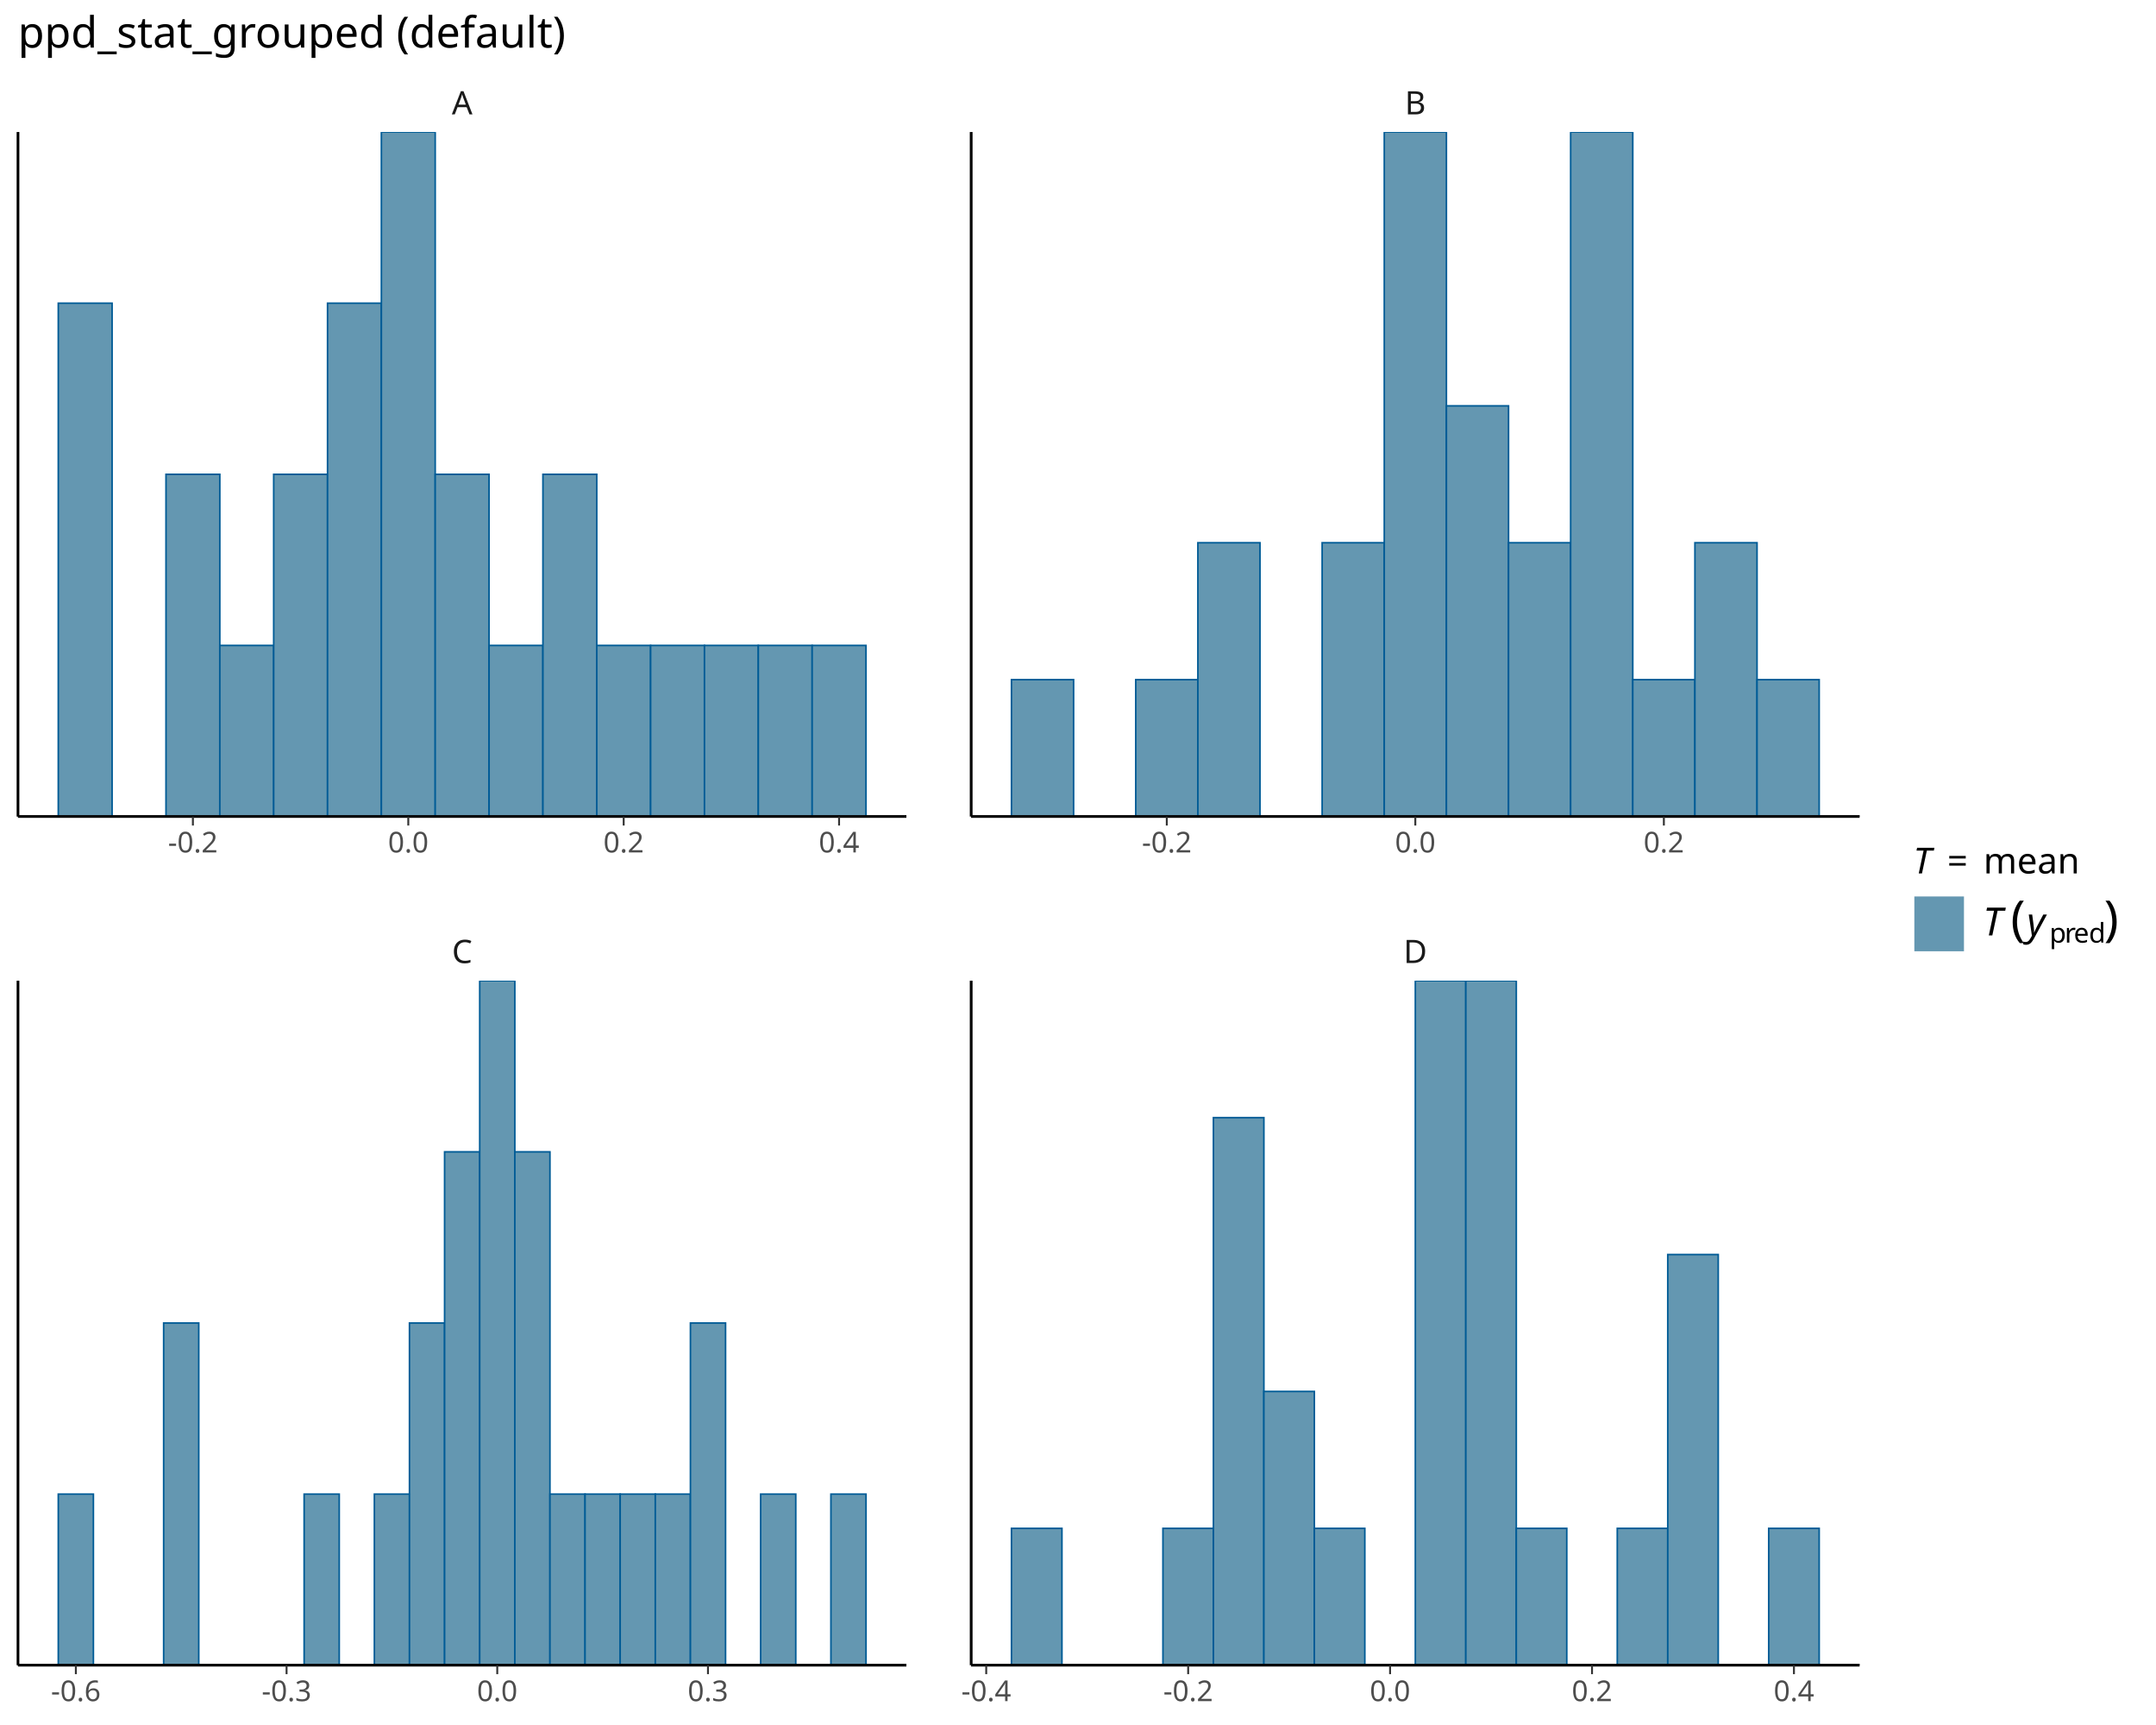
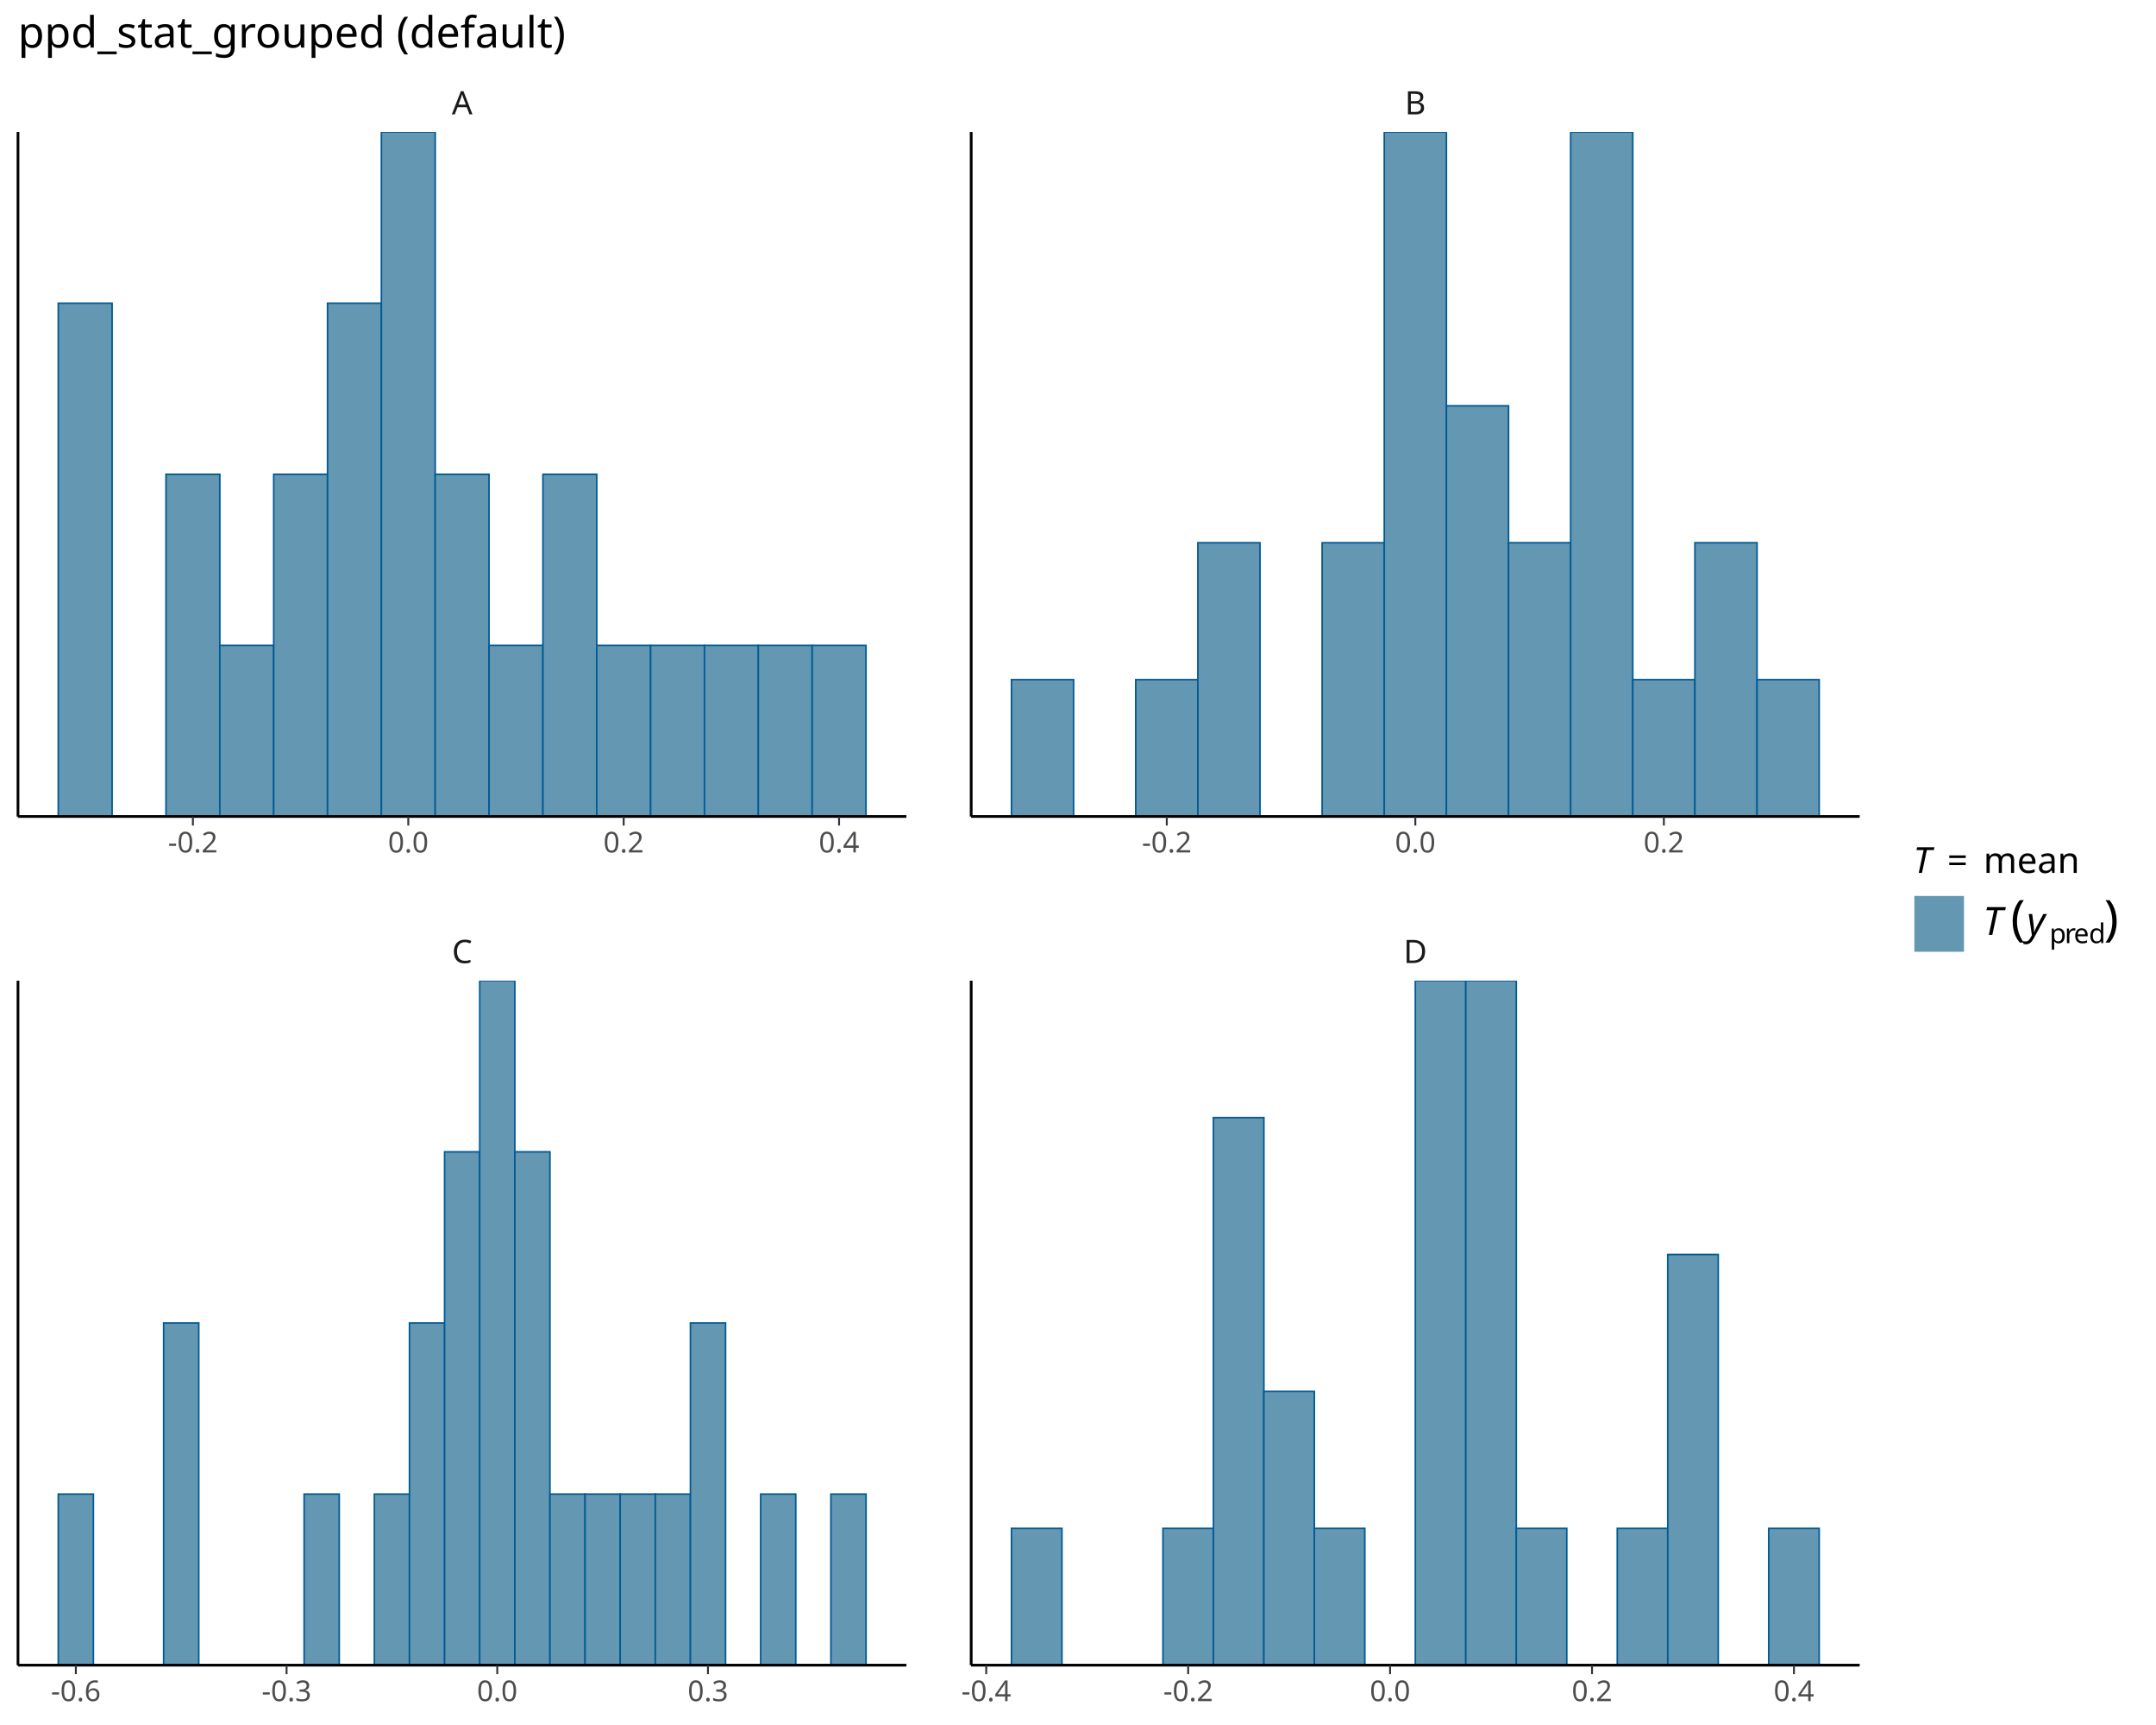
<svg xmlns="http://www.w3.org/2000/svg" class="svglite" data-engine-version="2.0" width="720.00pt" height="576.00pt" viewBox="0 0 720.00 576.00">
  <defs>
    <style type="text/css">
    .svglite line, .svglite polyline, .svglite polygon, .svglite path, .svglite rect, .svglite circle {
      fill: none;
      stroke: #000000;
      stroke-linecap: round;
      stroke-linejoin: round;
      stroke-miterlimit: 10.00;
    }
  </style>
  </defs>
  <rect width="100%" height="100%" style="stroke: none; fill: #FFFFFF;" />
  <defs>
    <clipPath id="cpMC4wMHw3MjAuMDB8MC4wMHw1NzYuMDA=">
      <rect x="0.00" y="0.00" width="720.00" height="576.00" />
    </clipPath>
  </defs>
  <g clip-path="url(#cpMC4wMHw3MjAuMDB8MC4wMHw1NzYuMDA=)">
</g>
  <defs>
    <clipPath id="cpNS45OHwzMDIuNjl8NDQuMDl8MjcyLjY2">
      <rect x="5.98" y="44.09" width="296.72" height="228.57" />
    </clipPath>
  </defs>
  <g clip-path="url(#cpNS45OHwzMDIuNjl8NDQuMDl8MjcyLjY2)">
    <rect x="19.46" y="101.23" width="17.98" height="171.42" style="stroke-width: 0.53; stroke: #005B96; stroke-linecap: butt; stroke-linejoin: miter; fill: #6497B1;" />
    <rect x="37.45" y="272.66" width="17.98" height="0.00" style="stroke-width: 0.53; stroke: #005B96; stroke-linecap: butt; stroke-linejoin: miter; fill: #6497B1;" />
    <rect x="55.43" y="158.38" width="17.98" height="114.28" style="stroke-width: 0.53; stroke: #005B96; stroke-linecap: butt; stroke-linejoin: miter; fill: #6497B1;" />
    <rect x="73.41" y="215.52" width="17.98" height="57.14" style="stroke-width: 0.53; stroke: #005B96; stroke-linecap: butt; stroke-linejoin: miter; fill: #6497B1;" />
    <rect x="91.40" y="158.38" width="17.98" height="114.28" style="stroke-width: 0.53; stroke: #005B96; stroke-linecap: butt; stroke-linejoin: miter; fill: #6497B1;" />
    <rect x="109.38" y="101.23" width="17.98" height="171.42" style="stroke-width: 0.53; stroke: #005B96; stroke-linecap: butt; stroke-linejoin: miter; fill: #6497B1;" />
    <rect x="127.36" y="44.09" width="17.98" height="228.57" style="stroke-width: 0.53; stroke: #005B96; stroke-linecap: butt; stroke-linejoin: miter; fill: #6497B1;" />
    <rect x="145.34" y="158.38" width="17.98" height="114.28" style="stroke-width: 0.53; stroke: #005B96; stroke-linecap: butt; stroke-linejoin: miter; fill: #6497B1;" />
    <rect x="163.33" y="215.52" width="17.98" height="57.14" style="stroke-width: 0.53; stroke: #005B96; stroke-linecap: butt; stroke-linejoin: miter; fill: #6497B1;" />
    <rect x="181.31" y="158.38" width="17.98" height="114.28" style="stroke-width: 0.53; stroke: #005B96; stroke-linecap: butt; stroke-linejoin: miter; fill: #6497B1;" />
    <rect x="199.29" y="215.52" width="17.98" height="57.14" style="stroke-width: 0.53; stroke: #005B96; stroke-linecap: butt; stroke-linejoin: miter; fill: #6497B1;" />
    <rect x="217.28" y="215.52" width="17.98" height="57.14" style="stroke-width: 0.53; stroke: #005B96; stroke-linecap: butt; stroke-linejoin: miter; fill: #6497B1;" />
    <rect x="235.26" y="215.52" width="17.98" height="57.14" style="stroke-width: 0.53; stroke: #005B96; stroke-linecap: butt; stroke-linejoin: miter; fill: #6497B1;" />
    <rect x="253.24" y="215.52" width="17.98" height="57.14" style="stroke-width: 0.53; stroke: #005B96; stroke-linecap: butt; stroke-linejoin: miter; fill: #6497B1;" />
    <rect x="271.22" y="215.52" width="17.98" height="57.14" style="stroke-width: 0.53; stroke: #005B96; stroke-linecap: butt; stroke-linejoin: miter; fill: #6497B1;" />
    <line x1="5.98" y1="272.66" x2="302.69" y2="272.66" style="stroke-width: 0.85; stroke-linecap: butt;" />
    <line x1="5.98" y1="272.66" x2="5.98" y2="44.09" style="stroke-width: 0.85; stroke-linecap: butt;" />
  </g>
  <g clip-path="url(#cpMC4wMHw3MjAuMDB8MC4wMHw1NzYuMDA=)">
</g>
  <defs>
    <clipPath id="cpNS45OHwzMDIuNjl8MzI3LjQ4fDU1Ni4wNA==">
      <rect x="5.98" y="327.48" width="296.72" height="228.57" />
    </clipPath>
  </defs>
  <g clip-path="url(#cpNS45OHwzMDIuNjl8MzI3LjQ4fDU1Ni4wNA==)">
    <rect x="19.46" y="498.90" width="11.73" height="57.14" style="stroke-width: 0.53; stroke: #005B96; stroke-linecap: butt; stroke-linejoin: miter; fill: #6497B1;" />
    <rect x="31.19" y="556.04" width="11.73" height="0.00" style="stroke-width: 0.53; stroke: #005B96; stroke-linecap: butt; stroke-linejoin: miter; fill: #6497B1;" />
    <rect x="42.92" y="556.04" width="11.73" height="0.00" style="stroke-width: 0.53; stroke: #005B96; stroke-linecap: butt; stroke-linejoin: miter; fill: #6497B1;" />
    <rect x="54.65" y="441.76" width="11.73" height="114.28" style="stroke-width: 0.53; stroke: #005B96; stroke-linecap: butt; stroke-linejoin: miter; fill: #6497B1;" />
    <rect x="66.38" y="556.04" width="11.73" height="0.00" style="stroke-width: 0.53; stroke: #005B96; stroke-linecap: butt; stroke-linejoin: miter; fill: #6497B1;" />
    <rect x="78.10" y="556.04" width="11.73" height="0.00" style="stroke-width: 0.53; stroke: #005B96; stroke-linecap: butt; stroke-linejoin: miter; fill: #6497B1;" />
    <rect x="89.83" y="556.04" width="11.73" height="0.00" style="stroke-width: 0.53; stroke: #005B96; stroke-linecap: butt; stroke-linejoin: miter; fill: #6497B1;" />
    <rect x="101.56" y="498.90" width="11.73" height="57.14" style="stroke-width: 0.53; stroke: #005B96; stroke-linecap: butt; stroke-linejoin: miter; fill: #6497B1;" />
    <rect x="113.29" y="556.04" width="11.73" height="0.00" style="stroke-width: 0.53; stroke: #005B96; stroke-linecap: butt; stroke-linejoin: miter; fill: #6497B1;" />
    <rect x="125.02" y="498.90" width="11.73" height="57.14" style="stroke-width: 0.53; stroke: #005B96; stroke-linecap: butt; stroke-linejoin: miter; fill: #6497B1;" />
    <rect x="136.74" y="441.76" width="11.73" height="114.28" style="stroke-width: 0.53; stroke: #005B96; stroke-linecap: butt; stroke-linejoin: miter; fill: #6497B1;" />
    <rect x="148.47" y="384.62" width="11.73" height="171.42" style="stroke-width: 0.53; stroke: #005B96; stroke-linecap: butt; stroke-linejoin: miter; fill: #6497B1;" />
    <rect x="160.20" y="327.48" width="11.73" height="228.57" style="stroke-width: 0.53; stroke: #005B96; stroke-linecap: butt; stroke-linejoin: miter; fill: #6497B1;" />
    <rect x="171.93" y="384.62" width="11.73" height="171.42" style="stroke-width: 0.53; stroke: #005B96; stroke-linecap: butt; stroke-linejoin: miter; fill: #6497B1;" />
    <rect x="183.66" y="498.90" width="11.73" height="57.14" style="stroke-width: 0.53; stroke: #005B96; stroke-linecap: butt; stroke-linejoin: miter; fill: #6497B1;" />
    <rect x="195.38" y="498.90" width="11.73" height="57.14" style="stroke-width: 0.53; stroke: #005B96; stroke-linecap: butt; stroke-linejoin: miter; fill: #6497B1;" />
    <rect x="207.11" y="498.90" width="11.73" height="57.14" style="stroke-width: 0.53; stroke: #005B96; stroke-linecap: butt; stroke-linejoin: miter; fill: #6497B1;" />
    <rect x="218.84" y="498.90" width="11.73" height="57.14" style="stroke-width: 0.53; stroke: #005B96; stroke-linecap: butt; stroke-linejoin: miter; fill: #6497B1;" />
    <rect x="230.57" y="441.76" width="11.73" height="114.28" style="stroke-width: 0.53; stroke: #005B96; stroke-linecap: butt; stroke-linejoin: miter; fill: #6497B1;" />
    <rect x="242.29" y="556.04" width="11.73" height="0.00" style="stroke-width: 0.53; stroke: #005B96; stroke-linecap: butt; stroke-linejoin: miter; fill: #6497B1;" />
    <rect x="254.02" y="498.90" width="11.73" height="57.14" style="stroke-width: 0.53; stroke: #005B96; stroke-linecap: butt; stroke-linejoin: miter; fill: #6497B1;" />
    <rect x="265.75" y="556.04" width="11.73" height="0.00" style="stroke-width: 0.53; stroke: #005B96; stroke-linecap: butt; stroke-linejoin: miter; fill: #6497B1;" />
    <rect x="277.48" y="498.90" width="11.73" height="57.14" style="stroke-width: 0.53; stroke: #005B96; stroke-linecap: butt; stroke-linejoin: miter; fill: #6497B1;" />
    <line x1="5.98" y1="556.04" x2="302.69" y2="556.04" style="stroke-width: 0.85; stroke-linecap: butt;" />
    <line x1="5.98" y1="556.04" x2="5.98" y2="327.48" style="stroke-width: 0.85; stroke-linecap: butt;" />
  </g>
  <g clip-path="url(#cpMC4wMHw3MjAuMDB8MC4wMHw1NzYuMDA=)">
</g>
  <defs>
    <clipPath id="cpMzI0LjI5fDYyMS4wMXw0NC4wOXwyNzIuNjY=">
      <rect x="324.29" y="44.09" width="296.72" height="228.57" />
    </clipPath>
  </defs>
  <g clip-path="url(#cpMzI0LjI5fDYyMS4wMXw0NC4wOXwyNzIuNjY=)">
    <rect x="337.78" y="226.95" width="20.75" height="45.71" style="stroke-width: 0.53; stroke: #005B96; stroke-linecap: butt; stroke-linejoin: miter; fill: #6497B1;" />
    <rect x="358.53" y="272.66" width="20.75" height="0.00" style="stroke-width: 0.53; stroke: #005B96; stroke-linecap: butt; stroke-linejoin: miter; fill: #6497B1;" />
    <rect x="379.28" y="226.95" width="20.75" height="45.71" style="stroke-width: 0.53; stroke: #005B96; stroke-linecap: butt; stroke-linejoin: miter; fill: #6497B1;" />
    <rect x="400.03" y="181.23" width="20.75" height="91.43" style="stroke-width: 0.53; stroke: #005B96; stroke-linecap: butt; stroke-linejoin: miter; fill: #6497B1;" />
    <rect x="420.78" y="272.66" width="20.75" height="0.00" style="stroke-width: 0.53; stroke: #005B96; stroke-linecap: butt; stroke-linejoin: miter; fill: #6497B1;" />
    <rect x="441.53" y="181.23" width="20.75" height="91.43" style="stroke-width: 0.53; stroke: #005B96; stroke-linecap: butt; stroke-linejoin: miter; fill: #6497B1;" />
    <rect x="462.28" y="44.09" width="20.75" height="228.57" style="stroke-width: 0.53; stroke: #005B96; stroke-linecap: butt; stroke-linejoin: miter; fill: #6497B1;" />
    <rect x="483.03" y="135.52" width="20.75" height="137.14" style="stroke-width: 0.53; stroke: #005B96; stroke-linecap: butt; stroke-linejoin: miter; fill: #6497B1;" />
    <rect x="503.78" y="181.23" width="20.75" height="91.43" style="stroke-width: 0.53; stroke: #005B96; stroke-linecap: butt; stroke-linejoin: miter; fill: #6497B1;" />
    <rect x="524.52" y="44.09" width="20.75" height="228.57" style="stroke-width: 0.53; stroke: #005B96; stroke-linecap: butt; stroke-linejoin: miter; fill: #6497B1;" />
    <rect x="545.27" y="226.95" width="20.75" height="45.71" style="stroke-width: 0.53; stroke: #005B96; stroke-linecap: butt; stroke-linejoin: miter; fill: #6497B1;" />
    <rect x="566.02" y="181.23" width="20.75" height="91.43" style="stroke-width: 0.53; stroke: #005B96; stroke-linecap: butt; stroke-linejoin: miter; fill: #6497B1;" />
    <rect x="586.77" y="226.95" width="20.75" height="45.71" style="stroke-width: 0.53; stroke: #005B96; stroke-linecap: butt; stroke-linejoin: miter; fill: #6497B1;" />
    <line x1="324.29" y1="272.66" x2="621.01" y2="272.66" style="stroke-width: 0.85; stroke-linecap: butt;" />
    <line x1="324.29" y1="272.66" x2="324.29" y2="44.09" style="stroke-width: 0.85; stroke-linecap: butt;" />
  </g>
  <g clip-path="url(#cpMC4wMHw3MjAuMDB8MC4wMHw1NzYuMDA=)">
</g>
  <defs>
    <clipPath id="cpMzI0LjI5fDYyMS4wMXwzMjcuNDh8NTU2LjA0">
      <rect x="324.29" y="327.48" width="296.72" height="228.57" />
    </clipPath>
  </defs>
  <g clip-path="url(#cpMzI0LjI5fDYyMS4wMXwzMjcuNDh8NTU2LjA0)">
    <rect x="337.78" y="510.33" width="16.86" height="45.71" style="stroke-width: 0.53; stroke: #005B96; stroke-linecap: butt; stroke-linejoin: miter; fill: #6497B1;" />
    <rect x="354.64" y="556.04" width="16.86" height="0.00" style="stroke-width: 0.53; stroke: #005B96; stroke-linecap: butt; stroke-linejoin: miter; fill: #6497B1;" />
    <rect x="371.50" y="556.04" width="16.86" height="0.00" style="stroke-width: 0.53; stroke: #005B96; stroke-linecap: butt; stroke-linejoin: miter; fill: #6497B1;" />
    <rect x="388.36" y="510.33" width="16.86" height="45.71" style="stroke-width: 0.53; stroke: #005B96; stroke-linecap: butt; stroke-linejoin: miter; fill: #6497B1;" />
    <rect x="405.22" y="373.19" width="16.86" height="182.85" style="stroke-width: 0.53; stroke: #005B96; stroke-linecap: butt; stroke-linejoin: miter; fill: #6497B1;" />
    <rect x="422.07" y="464.62" width="16.86" height="91.43" style="stroke-width: 0.53; stroke: #005B96; stroke-linecap: butt; stroke-linejoin: miter; fill: #6497B1;" />
    <rect x="438.93" y="510.33" width="16.86" height="45.71" style="stroke-width: 0.53; stroke: #005B96; stroke-linecap: butt; stroke-linejoin: miter; fill: #6497B1;" />
    <rect x="455.79" y="556.04" width="16.86" height="0.00" style="stroke-width: 0.53; stroke: #005B96; stroke-linecap: butt; stroke-linejoin: miter; fill: #6497B1;" />
    <rect x="472.65" y="327.48" width="16.86" height="228.57" style="stroke-width: 0.53; stroke: #005B96; stroke-linecap: butt; stroke-linejoin: miter; fill: #6497B1;" />
    <rect x="489.51" y="327.48" width="16.86" height="228.57" style="stroke-width: 0.53; stroke: #005B96; stroke-linecap: butt; stroke-linejoin: miter; fill: #6497B1;" />
    <rect x="506.37" y="510.33" width="16.86" height="45.71" style="stroke-width: 0.53; stroke: #005B96; stroke-linecap: butt; stroke-linejoin: miter; fill: #6497B1;" />
    <rect x="523.23" y="556.04" width="16.86" height="0.00" style="stroke-width: 0.53; stroke: #005B96; stroke-linecap: butt; stroke-linejoin: miter; fill: #6497B1;" />
    <rect x="540.09" y="510.33" width="16.86" height="45.71" style="stroke-width: 0.53; stroke: #005B96; stroke-linecap: butt; stroke-linejoin: miter; fill: #6497B1;" />
    <rect x="556.95" y="418.90" width="16.86" height="137.14" style="stroke-width: 0.53; stroke: #005B96; stroke-linecap: butt; stroke-linejoin: miter; fill: #6497B1;" />
    <rect x="573.80" y="556.04" width="16.86" height="0.00" style="stroke-width: 0.53; stroke: #005B96; stroke-linecap: butt; stroke-linejoin: miter; fill: #6497B1;" />
    <rect x="590.66" y="510.33" width="16.86" height="45.71" style="stroke-width: 0.53; stroke: #005B96; stroke-linecap: butt; stroke-linejoin: miter; fill: #6497B1;" />
    <line x1="324.29" y1="556.04" x2="621.01" y2="556.04" style="stroke-width: 0.85; stroke-linecap: butt;" />
    <line x1="324.29" y1="556.04" x2="324.29" y2="327.48" style="stroke-width: 0.85; stroke-linecap: butt;" />
  </g>
  <g clip-path="url(#cpMC4wMHw3MjAuMDB8MC4wMHw1NzYuMDA=)">
</g>
  <defs>
    <clipPath id="cpNS45OHwzMDIuNjl8MzA4LjI0fDMyNy40OA==">
      <rect x="5.98" y="308.24" width="296.72" height="19.24" />
    </clipPath>
  </defs>
  <g clip-path="url(#cpNS45OHwzMDIuNjl8MzA4LjI0fDMyNy40OA==)">
    <text x="154.34" y="321.57" text-anchor="middle" style="font-size: 10.80px; fill: #1A1A1A; font-family: sans;" textLength="7.80px" lengthAdjust="spacingAndGlyphs">C</text>
  </g>
  <g clip-path="url(#cpMC4wMHw3MjAuMDB8MC4wMHw1NzYuMDA=)">
</g>
  <defs>
    <clipPath id="cpMzI0LjI5fDYyMS4wMXwzMDguMjR8MzI3LjQ4">
      <rect x="324.29" y="308.24" width="296.72" height="19.24" />
    </clipPath>
  </defs>
  <g clip-path="url(#cpMzI0LjI5fDYyMS4wMXwzMDguMjR8MzI3LjQ4)">
    <text x="472.65" y="321.57" text-anchor="middle" style="font-size: 10.80px; fill: #1A1A1A; font-family: sans;" textLength="7.80px" lengthAdjust="spacingAndGlyphs">D</text>
  </g>
  <g clip-path="url(#cpMC4wMHw3MjAuMDB8MC4wMHw1NzYuMDA=)">
</g>
  <defs>
    <clipPath id="cpNS45OHwzMDIuNjl8MjQuODV8NDQuMDk=">
      <rect x="5.98" y="24.85" width="296.72" height="19.24" />
    </clipPath>
  </defs>
  <g clip-path="url(#cpNS45OHwzMDIuNjl8MjQuODV8NDQuMDk=)">
    <text x="154.34" y="38.19" text-anchor="middle" style="font-size: 10.80px; fill: #1A1A1A; font-family: sans;" textLength="7.21px" lengthAdjust="spacingAndGlyphs">A</text>
  </g>
  <g clip-path="url(#cpMC4wMHw3MjAuMDB8MC4wMHw1NzYuMDA=)">
</g>
  <defs>
    <clipPath id="cpMzI0LjI5fDYyMS4wMXwyNC44NXw0NC4wOQ==">
      <rect x="324.29" y="24.85" width="296.72" height="19.24" />
    </clipPath>
  </defs>
  <g clip-path="url(#cpMzI0LjI5fDYyMS4wMXwyNC44NXw0NC4wOQ==)">
    <text x="472.65" y="38.19" text-anchor="middle" style="font-size: 10.80px; fill: #1A1A1A; font-family: sans;" textLength="7.21px" lengthAdjust="spacingAndGlyphs">B</text>
  </g>
  <g clip-path="url(#cpMC4wMHw3MjAuMDB8MC4wMHw1NzYuMDA=)">
    <polyline points="5.98,556.04 302.69,556.04 " style="stroke-width: 0.85; stroke-linecap: butt;" />
    <polyline points="25.33,559.03 25.33,556.04 " style="stroke-width: 0.64; stroke: #333333; stroke-linecap: butt;" />
    <polyline points="95.70,559.03 95.70,556.04 " style="stroke-width: 0.64; stroke: #333333; stroke-linecap: butt;" />
    <polyline points="166.06,559.03 166.06,556.04 " style="stroke-width: 0.64; stroke: #333333; stroke-linecap: butt;" />
    <polyline points="236.43,559.03 236.43,556.04 " style="stroke-width: 0.64; stroke: #333333; stroke-linecap: butt;" />
    <text x="25.33" y="568.03" text-anchor="middle" style="font-size: 9.60px; fill: #4D4D4D; font-family: sans;" textLength="16.54px" lengthAdjust="spacingAndGlyphs">-0.6</text>
    <text x="95.70" y="568.03" text-anchor="middle" style="font-size: 9.60px; fill: #4D4D4D; font-family: sans;" textLength="16.54px" lengthAdjust="spacingAndGlyphs">-0.3</text>
    <text x="166.06" y="568.03" text-anchor="middle" style="font-size: 9.60px; fill: #4D4D4D; font-family: sans;" textLength="13.35px" lengthAdjust="spacingAndGlyphs">0.0</text>
    <text x="236.43" y="568.03" text-anchor="middle" style="font-size: 9.60px; fill: #4D4D4D; font-family: sans;" textLength="13.35px" lengthAdjust="spacingAndGlyphs">0.3</text>
    <polyline points="324.29,556.04 621.01,556.04 " style="stroke-width: 0.85; stroke-linecap: butt;" />
    <polyline points="329.35,559.03 329.35,556.04 " style="stroke-width: 0.64; stroke: #333333; stroke-linecap: butt;" />
    <polyline points="396.79,559.03 396.79,556.04 " style="stroke-width: 0.64; stroke: #333333; stroke-linecap: butt;" />
    <polyline points="464.22,559.03 464.22,556.04 " style="stroke-width: 0.64; stroke: #333333; stroke-linecap: butt;" />
    <polyline points="531.66,559.03 531.66,556.04 " style="stroke-width: 0.64; stroke: #333333; stroke-linecap: butt;" />
    <polyline points="599.09,559.03 599.09,556.04 " style="stroke-width: 0.64; stroke: #333333; stroke-linecap: butt;" />
    <text x="329.35" y="568.03" text-anchor="middle" style="font-size: 9.60px; fill: #4D4D4D; font-family: sans;" textLength="16.54px" lengthAdjust="spacingAndGlyphs">-0.4</text>
    <text x="396.79" y="568.03" text-anchor="middle" style="font-size: 9.60px; fill: #4D4D4D; font-family: sans;" textLength="16.54px" lengthAdjust="spacingAndGlyphs">-0.2</text>
    <text x="464.22" y="568.03" text-anchor="middle" style="font-size: 9.60px; fill: #4D4D4D; font-family: sans;" textLength="13.35px" lengthAdjust="spacingAndGlyphs">0.0</text>
    <text x="531.66" y="568.03" text-anchor="middle" style="font-size: 9.60px; fill: #4D4D4D; font-family: sans;" textLength="13.35px" lengthAdjust="spacingAndGlyphs">0.2</text>
    <text x="599.09" y="568.03" text-anchor="middle" style="font-size: 9.60px; fill: #4D4D4D; font-family: sans;" textLength="13.35px" lengthAdjust="spacingAndGlyphs">0.4</text>
    <polyline points="5.98,272.66 302.69,272.66 " style="stroke-width: 0.85; stroke-linecap: butt;" />
    <polyline points="64.42,275.65 64.42,272.66 " style="stroke-width: 0.64; stroke: #333333; stroke-linecap: butt;" />
    <polyline points="136.35,275.65 136.35,272.66 " style="stroke-width: 0.64; stroke: #333333; stroke-linecap: butt;" />
    <polyline points="208.28,275.65 208.28,272.66 " style="stroke-width: 0.64; stroke: #333333; stroke-linecap: butt;" />
    <polyline points="280.21,275.65 280.21,272.66 " style="stroke-width: 0.64; stroke: #333333; stroke-linecap: butt;" />
    <text x="64.42" y="284.65" text-anchor="middle" style="font-size: 9.60px; fill: #4D4D4D; font-family: sans;" textLength="16.54px" lengthAdjust="spacingAndGlyphs">-0.2</text>
    <text x="136.35" y="284.65" text-anchor="middle" style="font-size: 9.60px; fill: #4D4D4D; font-family: sans;" textLength="13.35px" lengthAdjust="spacingAndGlyphs">0.0</text>
    <text x="208.28" y="284.65" text-anchor="middle" style="font-size: 9.60px; fill: #4D4D4D; font-family: sans;" textLength="13.35px" lengthAdjust="spacingAndGlyphs">0.2</text>
    <text x="280.21" y="284.65" text-anchor="middle" style="font-size: 9.60px; fill: #4D4D4D; font-family: sans;" textLength="13.35px" lengthAdjust="spacingAndGlyphs">0.4</text>
    <polyline points="324.29,272.66 621.01,272.66 " style="stroke-width: 0.85; stroke-linecap: butt;" />
    <polyline points="389.65,275.65 389.65,272.66 " style="stroke-width: 0.64; stroke: #333333; stroke-linecap: butt;" />
    <polyline points="472.65,275.65 472.65,272.66 " style="stroke-width: 0.64; stroke: #333333; stroke-linecap: butt;" />
    <polyline points="555.65,275.65 555.65,272.66 " style="stroke-width: 0.64; stroke: #333333; stroke-linecap: butt;" />
    <text x="389.65" y="284.65" text-anchor="middle" style="font-size: 9.60px; fill: #4D4D4D; font-family: sans;" textLength="16.54px" lengthAdjust="spacingAndGlyphs">-0.2</text>
    <text x="472.65" y="284.65" text-anchor="middle" style="font-size: 9.60px; fill: #4D4D4D; font-family: sans;" textLength="13.35px" lengthAdjust="spacingAndGlyphs">0.0</text>
    <text x="555.65" y="284.65" text-anchor="middle" style="font-size: 9.60px; fill: #4D4D4D; font-family: sans;" textLength="13.35px" lengthAdjust="spacingAndGlyphs">0.2</text>
    <polyline points="324.29,272.66 324.29,44.09 " style="stroke-width: 0.85; stroke-linecap: butt;" />
    <polyline points="324.29,556.04 324.29,327.48 " style="stroke-width: 0.85; stroke-linecap: butt;" />
    <polyline points="5.98,272.66 5.98,44.09 " style="stroke-width: 0.85; stroke-linecap: butt;" />
    <polyline points="5.98,556.04 5.98,327.48 " style="stroke-width: 0.85; stroke-linecap: butt;" />
-     <text x="638.94" y="291.65" style="font-size: 12.00px; font-style: italic; font-family: sans;" textLength="7.33px" lengthAdjust="spacingAndGlyphs">T</text>
-     <text x="650.29" y="291.65" style="font-size: 12.00px; font-family: sans;" textLength="9.32px" lengthAdjust="spacingAndGlyphs">=</text>
-     <text x="662.38" y="291.65" style="font-size: 12.00px; font-family: sans;" textLength="30.02px" lengthAdjust="spacingAndGlyphs">mean</text>
-     <rect x="639.30" y="299.34" width="16.57" height="18.30" style="stroke-width: 0.53; stroke: none; stroke-linecap: butt; stroke-linejoin: miter; fill: #6497B1;" />
-     <text x="662.20" y="312.35" style="font-size: 13.00px; font-style: italic; font-family: sans;" textLength="7.94px" lengthAdjust="spacingAndGlyphs">T</text>
-     <text x="671.48" y="312.35" style="font-size: 16.25px; font-family: sans;" textLength="5.41px" lengthAdjust="spacingAndGlyphs">(</text>
-     <text x="676.89" y="312.35" style="font-size: 13.00px; font-style: italic; font-family: sans;" textLength="6.51px" lengthAdjust="spacingAndGlyphs">y</text>
-     <text x="684.43" y="314.75" style="font-size: 9.10px; font-family: sans;" textLength="5.06px" lengthAdjust="spacingAndGlyphs">p</text>
-     <text x="689.49" y="314.75" style="font-size: 9.10px; font-family: sans;" textLength="3.03px" lengthAdjust="spacingAndGlyphs">r</text>
-     <text x="692.52" y="314.75" style="font-size: 9.10px; font-family: sans;" textLength="5.06px" lengthAdjust="spacingAndGlyphs">e</text>
-     <text x="697.58" y="314.75" style="font-size: 9.10px; font-family: sans;" textLength="5.06px" lengthAdjust="spacingAndGlyphs">d</text>
-     <text x="702.64" y="312.35" style="font-size: 16.25px; font-family: sans;" textLength="5.40px" lengthAdjust="spacingAndGlyphs">)</text>
+     <text x="638.94" y="291.48" style="font-size: 12.00px; font-style: italic; font-family: sans;" textLength="7.33px" lengthAdjust="spacingAndGlyphs">T</text>
+     <text x="650.29" y="291.48" style="font-size: 12.00px; font-family: sans;" textLength="9.32px" lengthAdjust="spacingAndGlyphs">=</text>
+     <text x="662.38" y="291.48" style="font-size: 12.00px; font-family: sans;" textLength="30.02px" lengthAdjust="spacingAndGlyphs">mean</text>
+     <rect x="639.30" y="299.17" width="16.57" height="18.64" style="stroke-width: 0.53; stroke: none; stroke-linecap: butt; stroke-linejoin: miter; fill: #6497B1;" />
+     <text x="662.20" y="312.18" style="font-size: 13.00px; font-style: italic; font-family: sans;" textLength="7.94px" lengthAdjust="spacingAndGlyphs">T</text>
+     <text x="671.48" y="312.18" style="font-size: 16.25px; font-family: sans;" textLength="5.41px" lengthAdjust="spacingAndGlyphs">(</text>
+     <text x="676.89" y="312.18" style="font-size: 13.00px; font-style: italic; font-family: sans;" textLength="6.51px" lengthAdjust="spacingAndGlyphs">y</text>
+     <text x="684.43" y="314.92" style="font-size: 9.10px; font-family: sans;" textLength="5.06px" lengthAdjust="spacingAndGlyphs">p</text>
+     <text x="689.49" y="314.92" style="font-size: 9.10px; font-family: sans;" textLength="3.03px" lengthAdjust="spacingAndGlyphs">r</text>
+     <text x="692.52" y="314.92" style="font-size: 9.10px; font-family: sans;" textLength="5.06px" lengthAdjust="spacingAndGlyphs">e</text>
+     <text x="697.58" y="314.92" style="font-size: 9.10px; font-family: sans;" textLength="5.06px" lengthAdjust="spacingAndGlyphs">d</text>
+     <text x="702.64" y="312.18" style="font-size: 16.25px; font-family: sans;" textLength="5.40px" lengthAdjust="spacingAndGlyphs">)</text>
    <text x="5.98" y="15.89" style="font-size: 14.40px; font-family: sans;" textLength="172.94px" lengthAdjust="spacingAndGlyphs">ppd_stat_grouped (default)</text>
  </g>
</svg>
